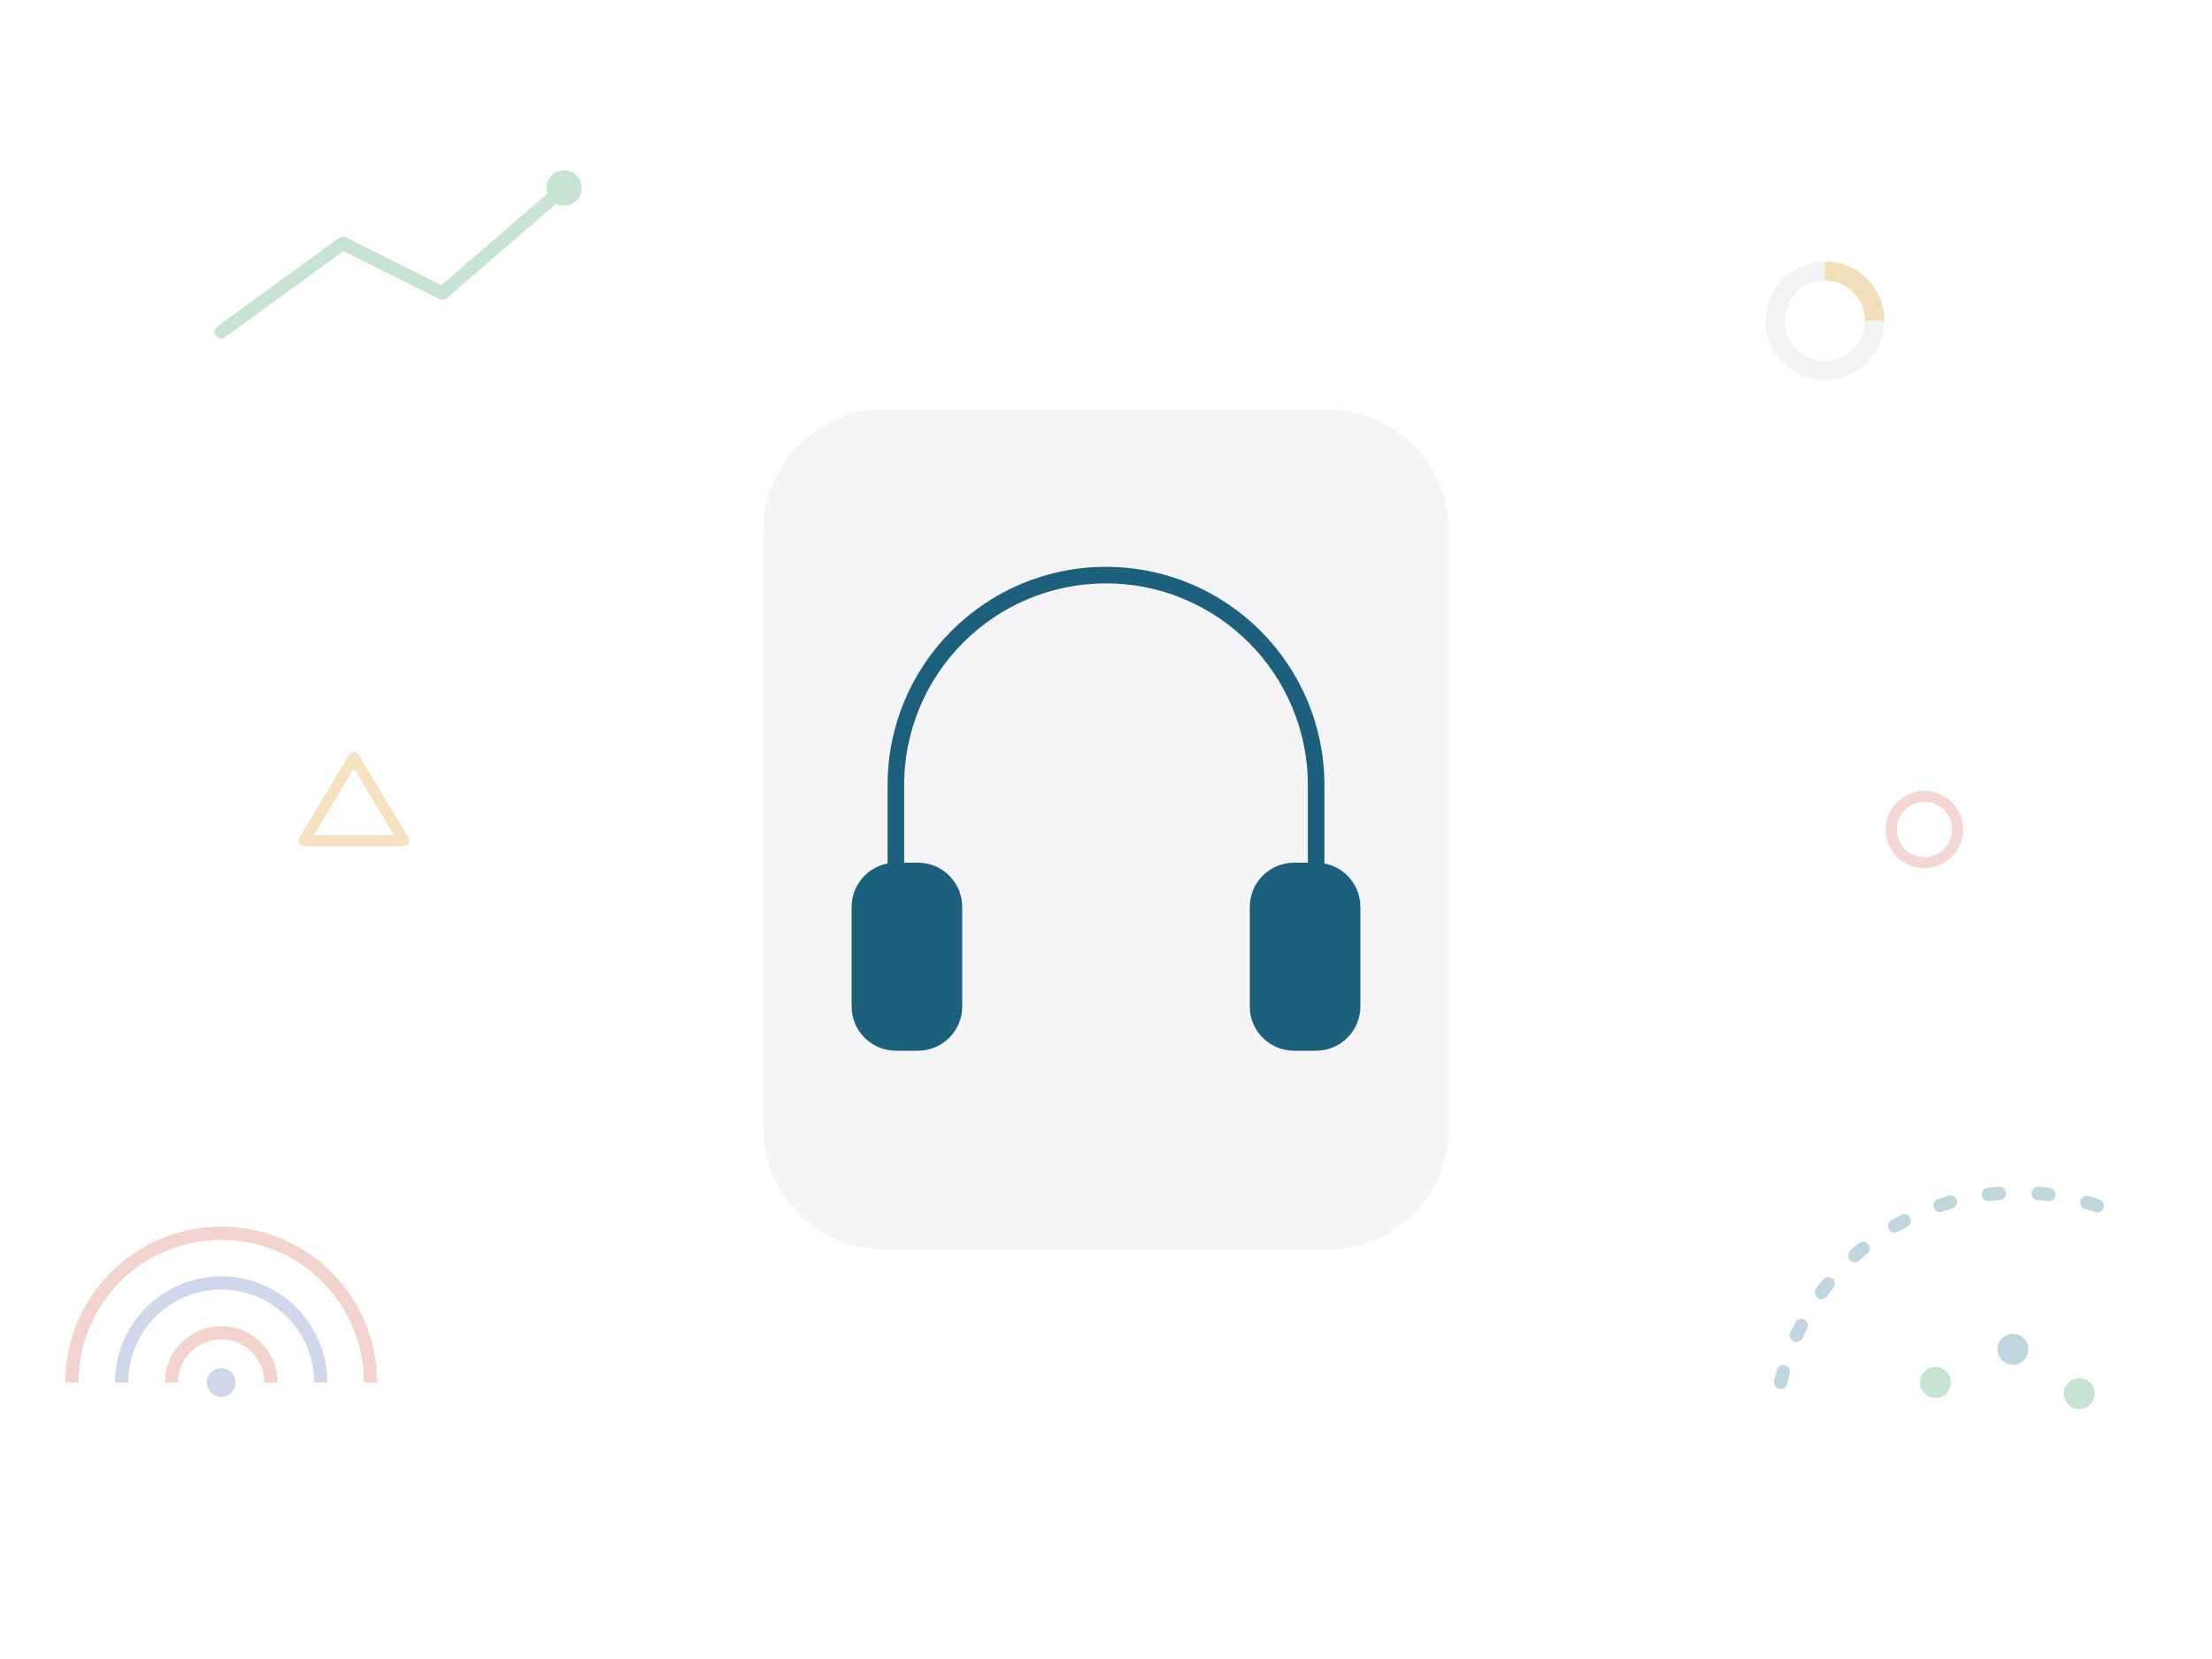
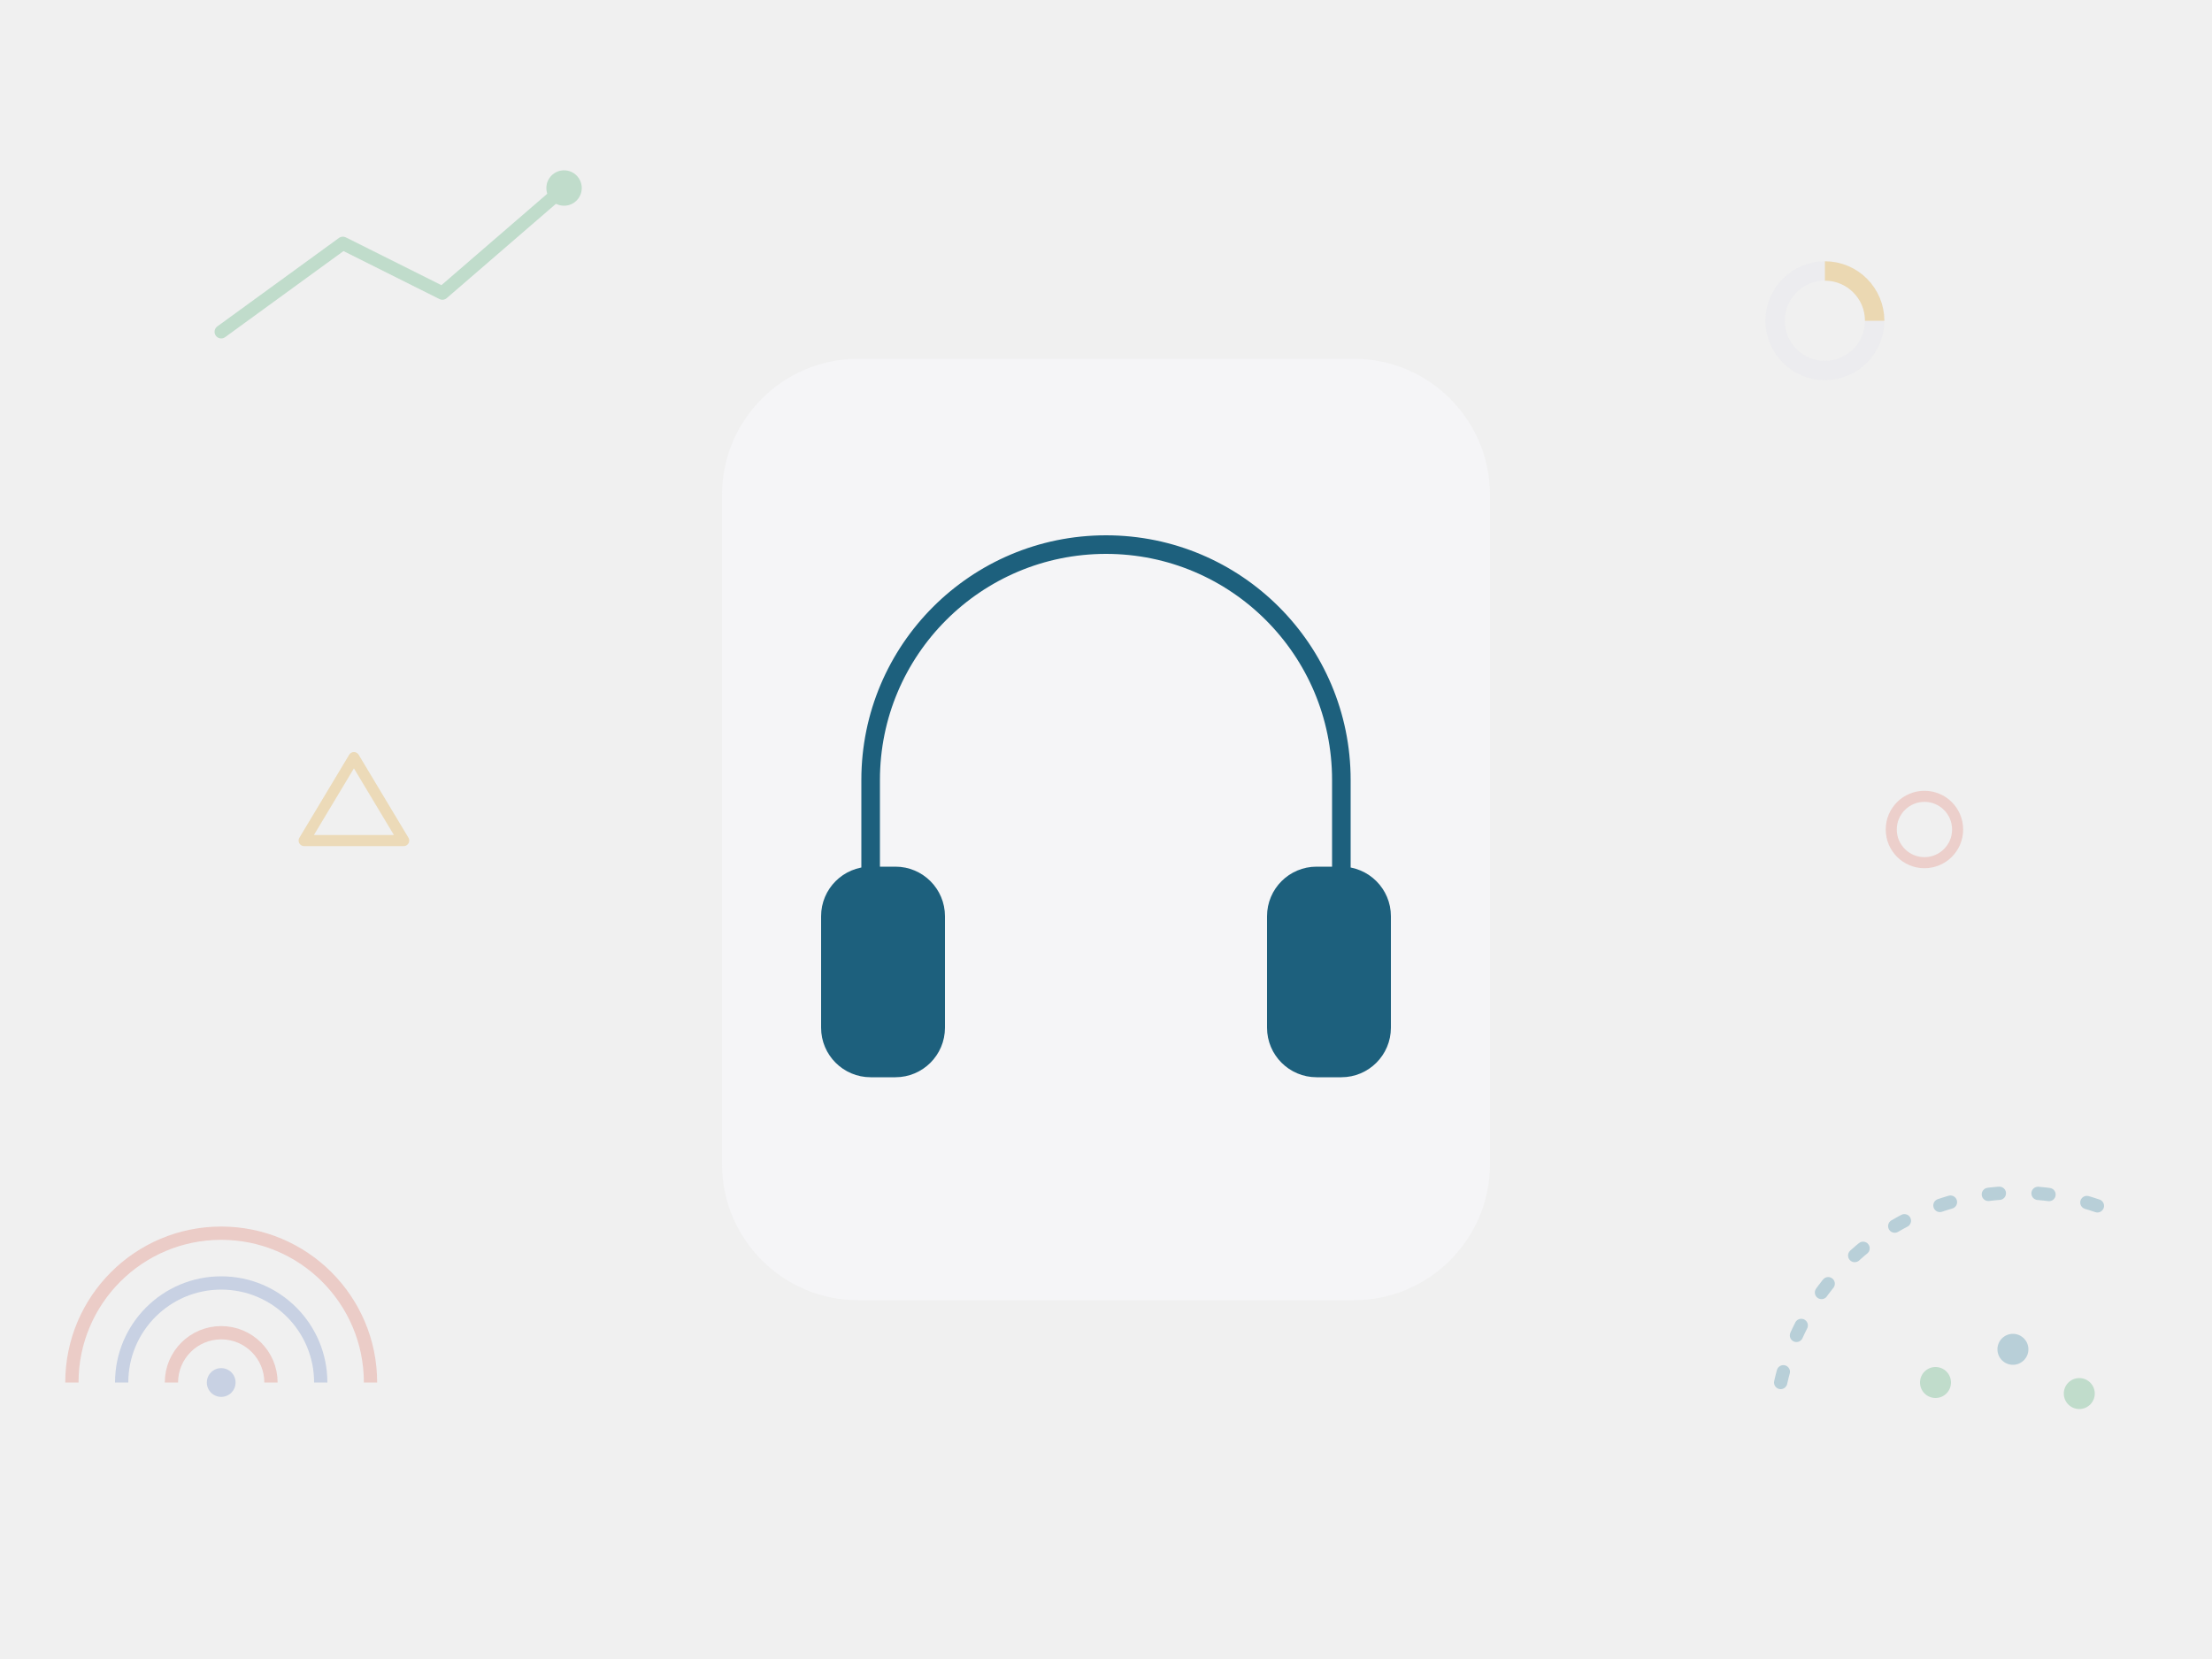
<svg xmlns="http://www.w3.org/2000/svg" width="400" height="300" viewBox="0 0 400 300">
-   <rect width="400" height="300" fill="#ffffff" />
  <g opacity="0.5">
    <g fill="none">
      <polyline points="40,60 62,44 80,53 102,34" stroke="#8fc7a6" stroke-width="2.4" stroke-linecap="round" stroke-linejoin="round" />
      <circle cx="102" cy="34" r="3.2" fill="#8fc7a6" />
    </g>
  </g>
  <g opacity="0.5">
    <g fill="none">
      <circle cx="330" cy="58" r="9" stroke="#e8e8ed" stroke-width="3.5" />
      <path d="M 330 49 A 9 9 0 0 1 339 58" stroke="#e6bf73" stroke-width="3.5" />
    </g>
  </g>
  <g opacity="0.5">
    <g fill="none">
      <path d="M 31 250 A 9 9 0 0 1 49 250" stroke="#e6a79e" stroke-width="2.4" />
      <path d="M 22 250 A 18 18 0 0 1 58 250" stroke="#9fb2d6" stroke-width="2.4" />
      <path d="M 13 250 A 27 27 0 0 1 67 250" stroke="#e6a79e" stroke-width="2.4" />
      <circle cx="40" cy="250" r="2.6" fill="#9fb2d6" />
    </g>
  </g>
  <g opacity="0.5">
    <path d="M 322 250 A 44 44 0 0 1 384 220" fill="none" stroke="#7faec0" stroke-width="2.4" stroke-dasharray="2 7" stroke-linecap="round" />
    <circle cx="350" cy="250" r="2.8" fill="#8fc7a6" />
    <circle cx="364" cy="244" r="2.8" fill="#7faec0" />
    <circle cx="376" cy="252" r="2.8" fill="#8fc7a6" />
  </g>
  <g opacity="0.45">
    <path d="M 64 137 l 9 15 l -18 0 z" fill="none" stroke="#e6bf73" stroke-width="2" stroke-linejoin="round" />
  </g>
  <g opacity="0.45">
    <circle cx="348" cy="150" r="6" fill="none" stroke="#e6a79e" stroke-width="2" />
  </g>
-   <g fill="none" stroke="#1d1d1f" stroke-width="2.4" stroke-linecap="round" stroke-linejoin="round">
+   <g transform="translate(200 150) scale(1.12) translate(-200 -150)" fill="none" stroke="#1d1d1f" stroke-width="2.2" stroke-linecap="round" stroke-linejoin="round">
    <rect x="138" y="74" width="124" height="152" rx="22" fill="#f5f5f7" stroke="none" />
    <path d="M 162 158 v -16 a 38 38 0 0 1 76 0 v 16" stroke="#1d607d" stroke-width="3" />
    <rect x="154" y="156" width="20" height="34" rx="8" fill="#1d607d" stroke="none" />
    <rect x="226" y="156" width="20" height="34" rx="8" fill="#1d607d" stroke="none" />
  </g>
</svg>
